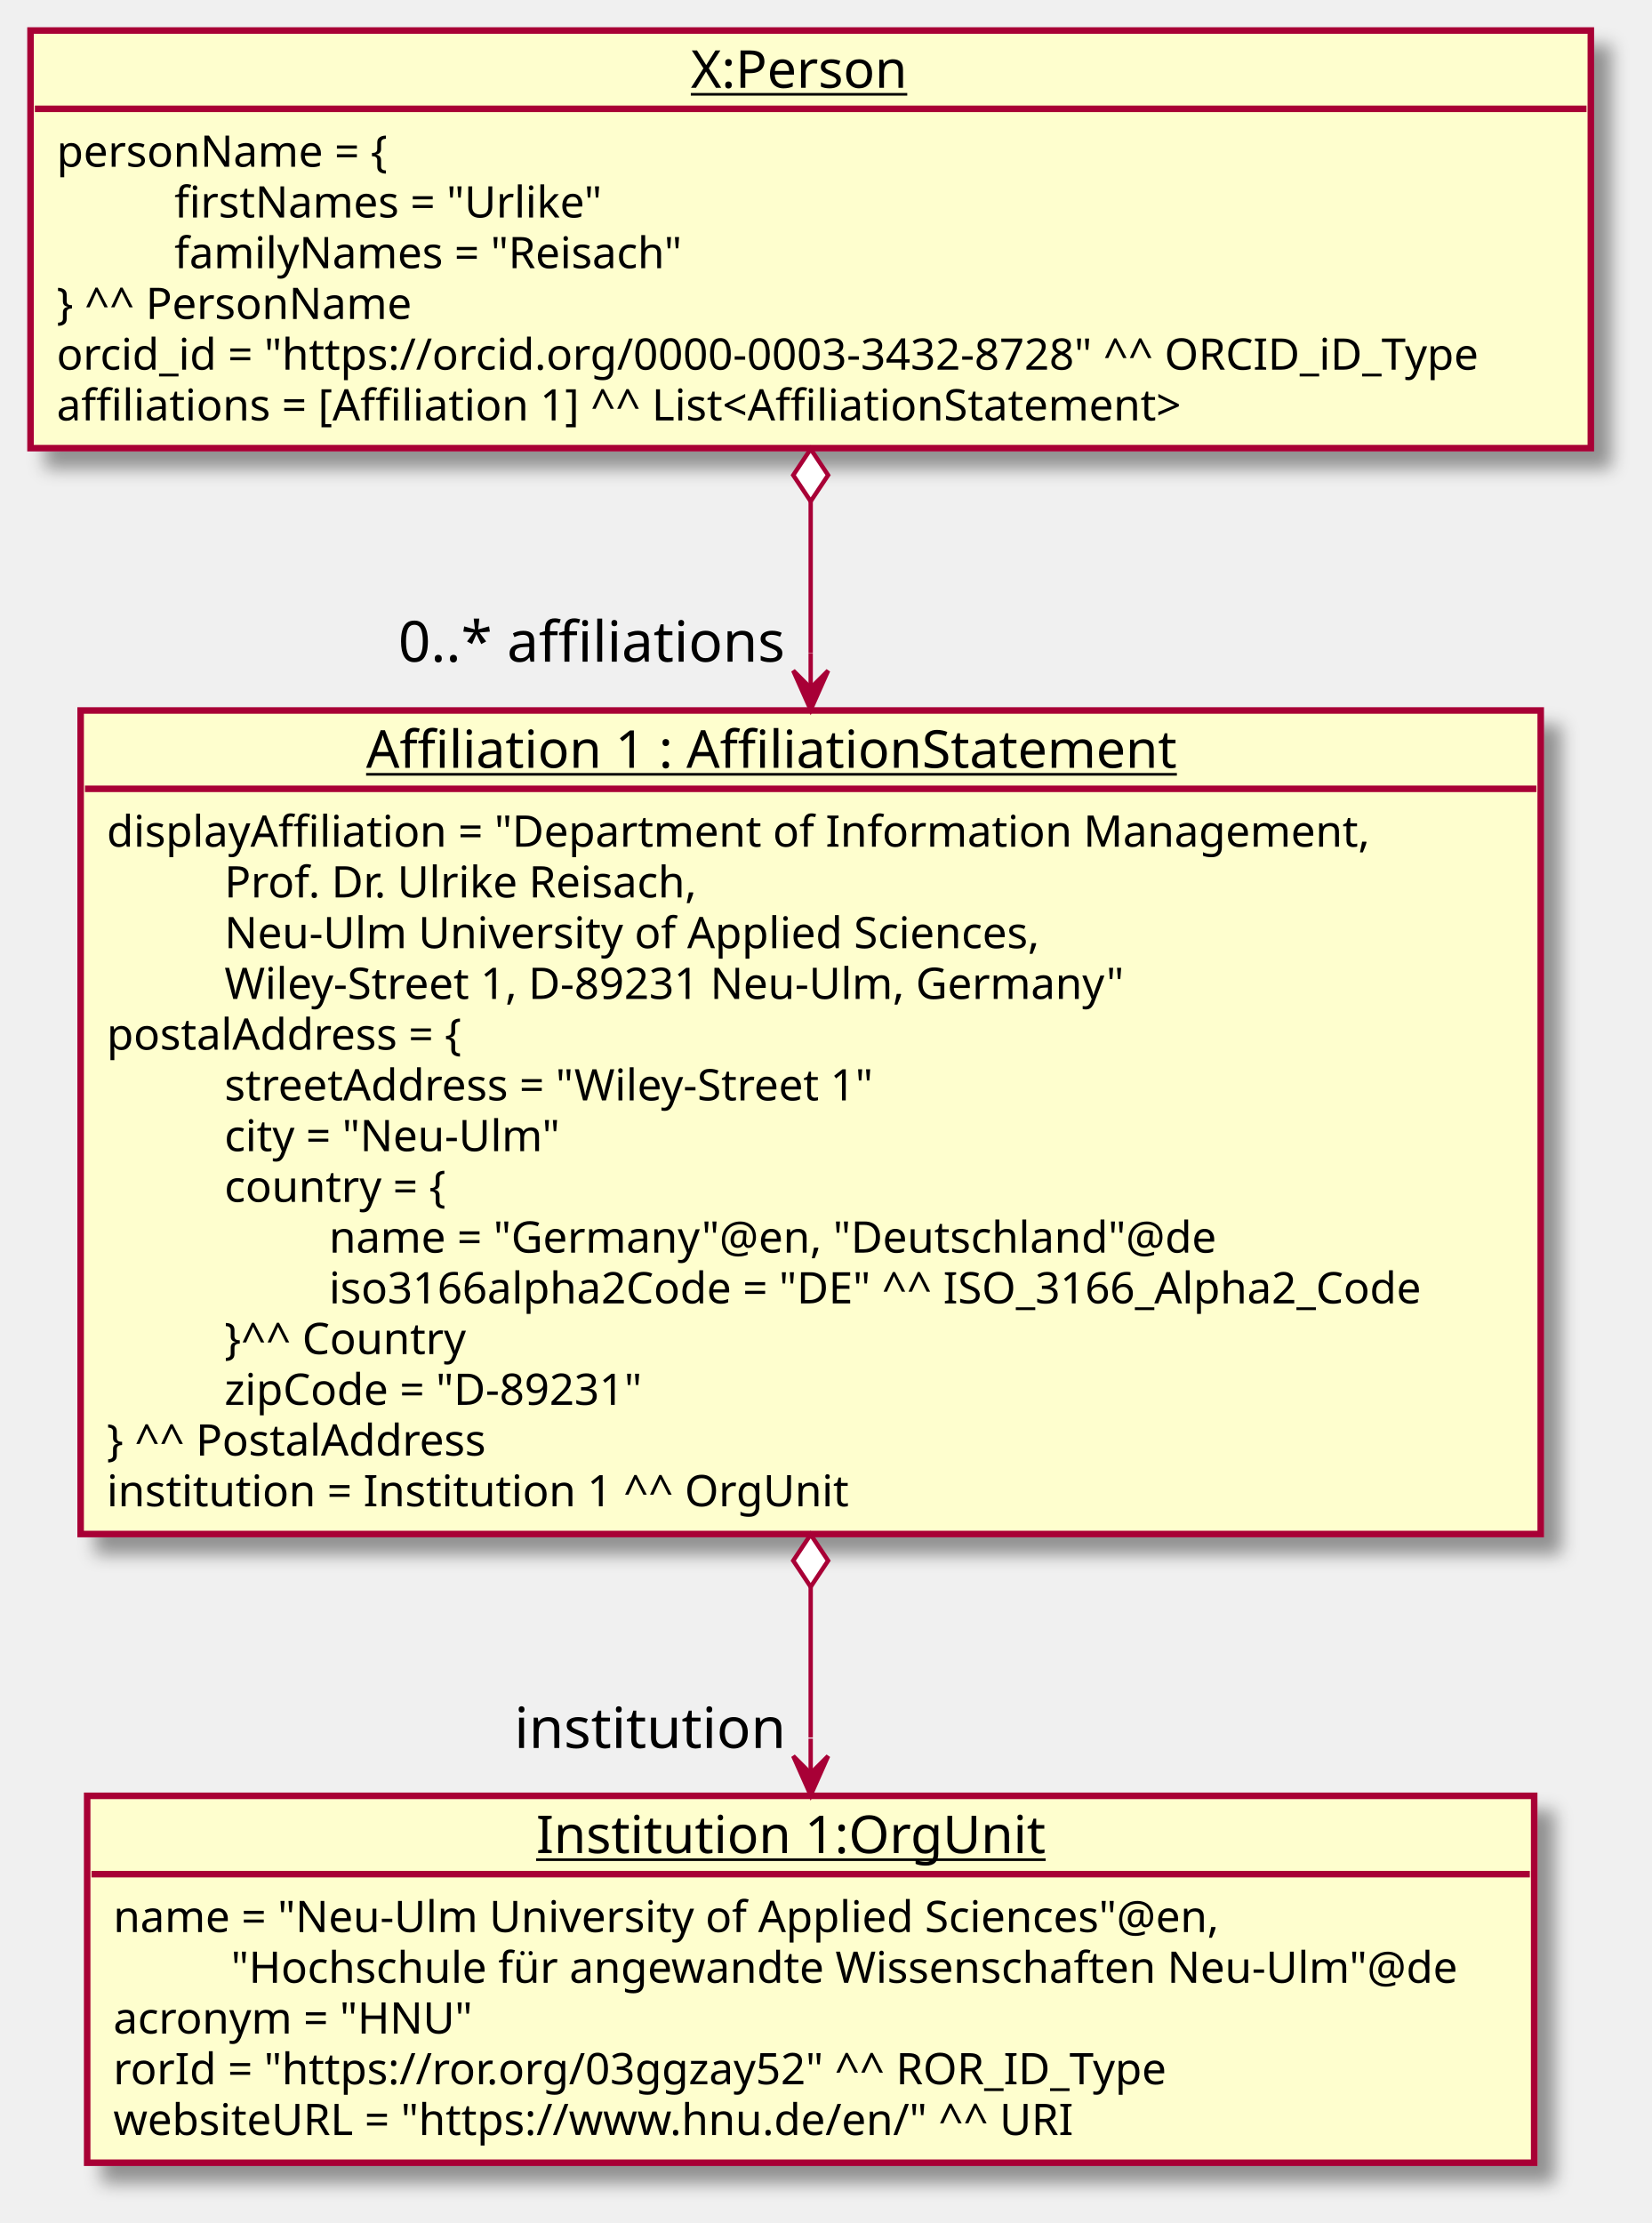
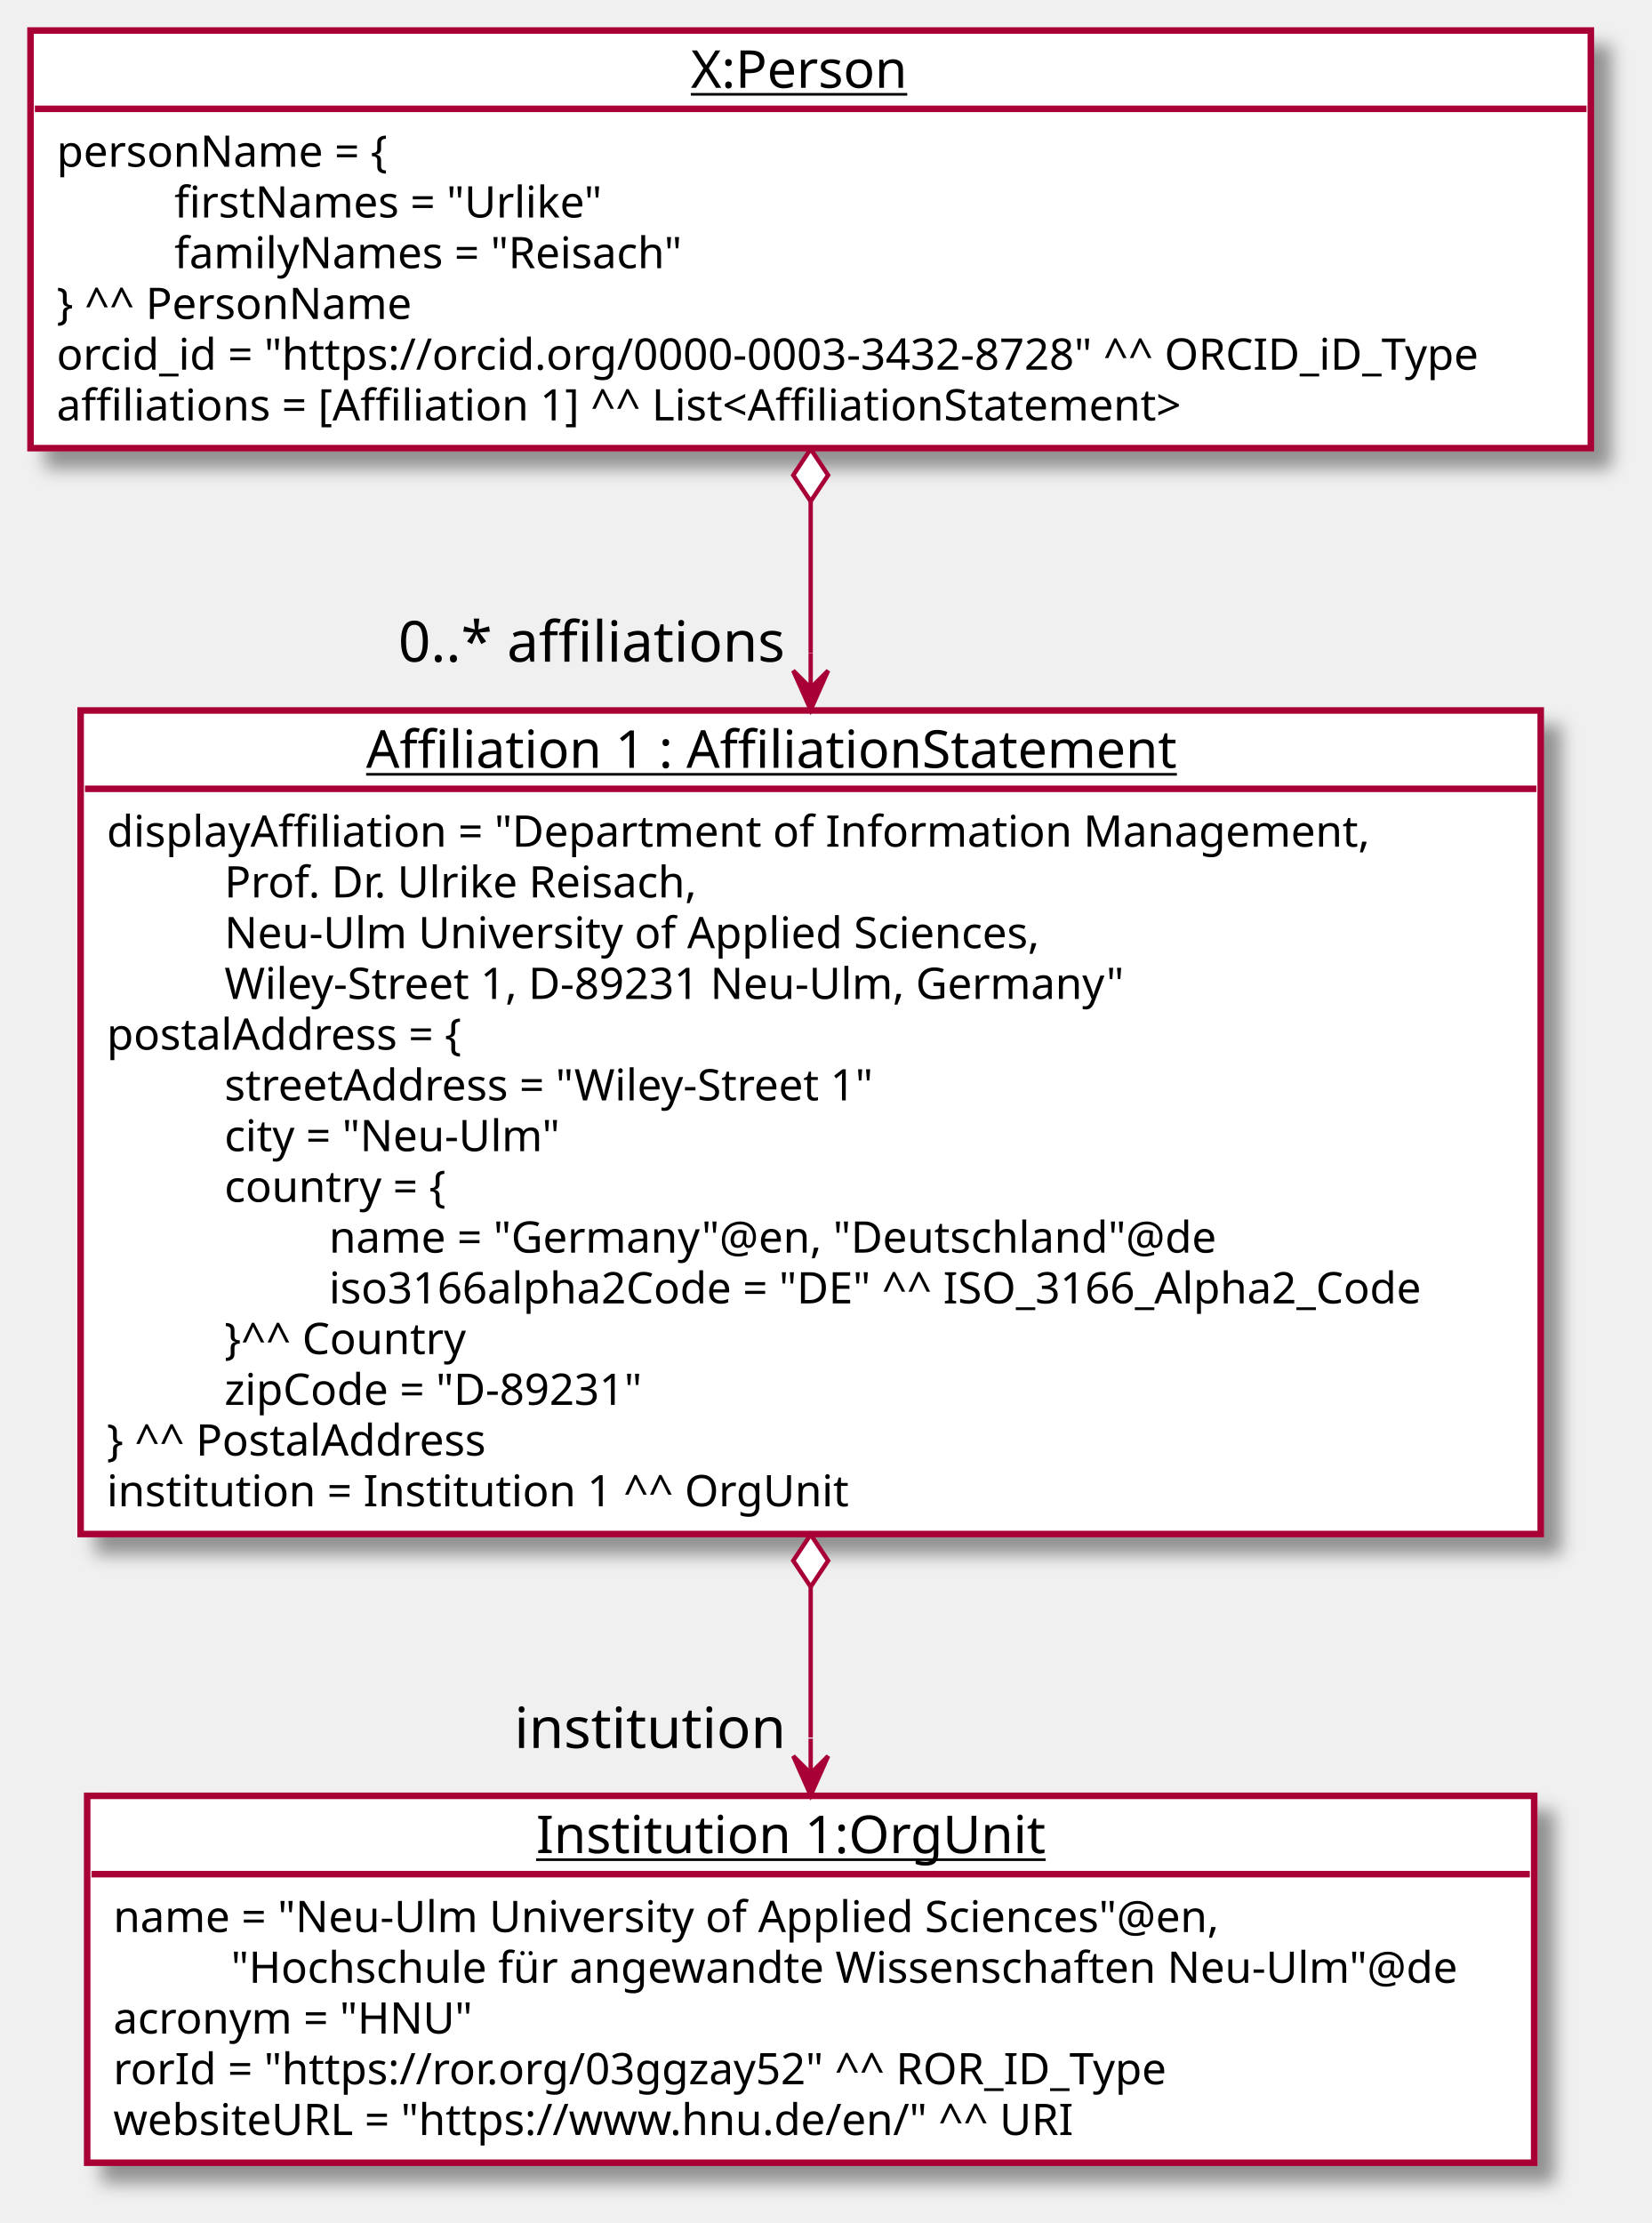
<svg xmlns="http://www.w3.org/2000/svg" contentScriptType="application/ecmascript" contentStyleType="text/css" height="510px" preserveAspectRatio="none" style="width:379px;height:510px;background:#FFFFFF;" version="1.1" viewBox="0 0 379 510" width="379px" zoomAndPan="magnify">
  <defs>
-     <filter height="300%" id="ft2g0slik26j3" width="300%" x="-1" y="-1">
+     <filter height="300%" id="fmyshoq9meiwq" width="300%" x="-1" y="-1">
      <feGaussianBlur result="blurOut" stdDeviation="2.0" />
      <feColorMatrix in="blurOut" result="blurOut2" type="matrix" values="0 0 0 0 0 0 0 0 0 0 0 0 0 0 0 0 0 0 .4 0" />
      <feOffset dx="4.0" dy="4.0" in="blurOut2" result="blurOut3" />
      <feBlend in="SourceGraphic" in2="blurOut3" mode="normal" />
    </filter>
  </defs>
  <g>
-     <rect fill="#FEFECE" filter="url(#ft2g0slik26j3)" height="95.812" style="stroke:#A80036;stroke-width:1.5;" width="358" x="7" y="7" />
+     <rect fill="#FFFFFF" filter="url(#fmyshoq9meiwq)" height="95.812" style="stroke:#A80036;stroke-width:1.5;" width="358" x="7" y="7" />
    <text fill="#000000" font-family="sans-serif" font-size="12" lengthAdjust="spacing" text-decoration="underline" textLength="55" x="158.5" y="20.139">X:Person</text>
    <line style="stroke:#A80036;stroke-width:1.5;" x1="8" x2="364" y1="24.969" y2="24.969" />
    <text fill="#000000" font-family="sans-serif" font-size="10" lengthAdjust="spacing" textLength="83" x="13" y="38.251">personName = {</text>
    <text fill="#000000" font-family="sans-serif" font-size="10" lengthAdjust="spacing" textLength="105" x="40" y="49.892">firstNames = "Urlike"</text>
    <text fill="#000000" font-family="sans-serif" font-size="10" lengthAdjust="spacing" textLength="126" x="40" y="61.532">familyNames = "Reisach"</text>
    <text fill="#000000" font-family="sans-serif" font-size="10" lengthAdjust="spacing" textLength="92" x="13" y="73.173">} ^^ PersonName</text>
    <text fill="#000000" font-family="sans-serif" font-size="10" lengthAdjust="spacing" textLength="346" x="13" y="84.814">orcid_id = "https://orcid.org/0000-0003-3432-8728" ^^ ORCID_iD_Type</text>
    <text fill="#000000" font-family="sans-serif" font-size="10" lengthAdjust="spacing" textLength="278" x="13" y="96.454">affiliations = [Affiliation 1] ^^ List&lt;AffiliationStatement&gt;</text>
-     <rect fill="#FEFECE" filter="url(#ft2g0slik26j3)" height="84.172" style="stroke:#A80036;stroke-width:1.5;" width="332" x="20" y="412" />
+     <rect fill="#FFFFFF" filter="url(#fmyshoq9meiwq)" height="84.172" style="stroke:#A80036;stroke-width:1.5;" width="332" x="20" y="412" />
    <text fill="#000000" font-family="sans-serif" font-size="12" lengthAdjust="spacing" text-decoration="underline" textLength="126" x="123" y="425.139">Institution 1:OrgUnit</text>
    <line style="stroke:#A80036;stroke-width:1.5;" x1="21" x2="351" y1="429.969" y2="429.969" />
    <text fill="#000000" font-family="sans-serif" font-size="10" lengthAdjust="spacing" textLength="270" x="26" y="443.251">name = "Neu-Ulm University of Applied Sciences"@en,</text>
    <text fill="#000000" font-family="sans-serif" font-size="10" lengthAdjust="spacing" textLength="293" x="53" y="454.892">"Hochschule für angewandte Wissenschaften Neu-Ulm"@de</text>
    <text fill="#000000" font-family="sans-serif" font-size="10" lengthAdjust="spacing" textLength="91" x="26" y="466.532">acronym = "HNU"</text>
    <text fill="#000000" font-family="sans-serif" font-size="10" lengthAdjust="spacing" textLength="258" x="26" y="478.173">rorId = "https://ror.org/03ggzay52" ^^ ROR_ID_Type</text>
    <text fill="#000000" font-family="sans-serif" font-size="10" lengthAdjust="spacing" textLength="234" x="26" y="489.813">websiteURL = "https://www.hnu.de/en/" ^^ URI</text>
-     <rect fill="#FEFECE" filter="url(#ft2g0slik26j3)" height="188.938" style="stroke:#A80036;stroke-width:1.5;" width="335" x="18.5" y="163" />
+     <rect fill="#FFFFFF" filter="url(#fmyshoq9meiwq)" height="188.938" style="stroke:#A80036;stroke-width:1.5;" width="335" x="18.5" y="163" />
    <text fill="#000000" font-family="sans-serif" font-size="12" lengthAdjust="spacing" text-decoration="underline" textLength="204" x="84" y="176.139">Affiliation 1 : AffiliationStatement</text>
    <line style="stroke:#A80036;stroke-width:1.5;" x1="19.5" x2="352.5" y1="180.969" y2="180.969" />
    <text fill="#000000" font-family="sans-serif" font-size="10" lengthAdjust="spacing" textLength="301" x="24.5" y="194.251">displayAffiliation = "Department of Information Management,</text>
    <text fill="#000000" font-family="sans-serif" font-size="10" lengthAdjust="spacing" textLength="115" x="51.5" y="205.892">Prof. Dr. Ulrike Reisach,</text>
    <text fill="#000000" font-family="sans-serif" font-size="10" lengthAdjust="spacing" textLength="195" x="51.5" y="217.532">Neu-Ulm University of Applied Sciences,</text>
    <text fill="#000000" font-family="sans-serif" font-size="10" lengthAdjust="spacing" textLength="221" x="51.5" y="229.173">Wiley-Street 1, D-89231 Neu-Ulm, Germany"</text>
    <text fill="#000000" font-family="sans-serif" font-size="10" lengthAdjust="spacing" textLength="88" x="24.5" y="240.814">postalAddress = {</text>
    <text fill="#000000" font-family="sans-serif" font-size="10" lengthAdjust="spacing" textLength="161" x="51.5" y="252.454">streetAddress = "Wiley-Street 1"</text>
    <text fill="#000000" font-family="sans-serif" font-size="10" lengthAdjust="spacing" textLength="85" x="51.5" y="264.095">city = "Neu-Ulm"</text>
    <text fill="#000000" font-family="sans-serif" font-size="10" lengthAdjust="spacing" textLength="57" x="51.5" y="275.735">country = {</text>
    <text fill="#000000" font-family="sans-serif" font-size="10" lengthAdjust="spacing" textLength="220" x="75.5" y="287.376">name = "Germany"@en, "Deutschland"@de</text>
    <text fill="#000000" font-family="sans-serif" font-size="10" lengthAdjust="spacing" textLength="272" x="75.5" y="299.017">iso3166alpha2Code = "DE" ^^ ISO_3166_Alpha2_Code</text>
    <text fill="#000000" font-family="sans-serif" font-size="10" lengthAdjust="spacing" textLength="65" x="51.5" y="310.657">}^^ Country</text>
    <text fill="#000000" font-family="sans-serif" font-size="10" lengthAdjust="spacing" textLength="105" x="51.5" y="322.298">zipCode = "D-89231"</text>
    <text fill="#000000" font-family="sans-serif" font-size="10" lengthAdjust="spacing" textLength="97" x="24.5" y="333.938">} ^^ PostalAddress</text>
    <text fill="#000000" font-family="sans-serif" font-size="10" lengthAdjust="spacing" textLength="178" x="24.5" y="345.579">institution = Institution 1 ^^ OrgUnit</text>
    <path codeLine="65" d="M186,364.05 C186,364.05 186,388.14 186,398.62 " fill="none" id="Aff1-Ins1" style="stroke:#A80036;stroke-width:1.0;" />
    <polygon fill="#A80036" points="186,411.87,190,402.87,186,406.87,182,402.87,186,411.87" style="stroke:#A80036;stroke-width:1.0;" />
    <line style="stroke:#A80036;stroke-width:1.0;" x1="186" x2="186" y1="406.87" y2="398.87" />
    <polygon fill="#FFFFFF" points="186,352.05,182,358.05,186,364.05,190,358.05,186,352.05" style="stroke:#A80036;stroke-width:1.0;" />
    <text fill="#000000" font-family="sans-serif" font-size="13" lengthAdjust="spacing" textLength="63" x="117.98" y="401.024">institution</text>
    <path codeLine="66" d="M186,115.01 C186,115.01 186,138.25 186,149.8 " fill="none" id="X-Aff1" style="stroke:#A80036;stroke-width:1.0;" />
    <polygon fill="#A80036" points="186,162.86,190,153.86,186,157.86,182,153.86,186,162.86" style="stroke:#A80036;stroke-width:1.0;" />
    <line style="stroke:#A80036;stroke-width:1.0;" x1="186" x2="186" y1="157.86" y2="149.86" />
    <polygon fill="#FFFFFF" points="186,103.01,182,109.01,186,115.01,190,109.01,186,103.01" style="stroke:#A80036;stroke-width:1.0;" />
    <text fill="#000000" font-family="sans-serif" font-size="13" lengthAdjust="spacing" textLength="91" x="91.374" y="151.795">0..* affiliations</text>
  </g>
</svg>
